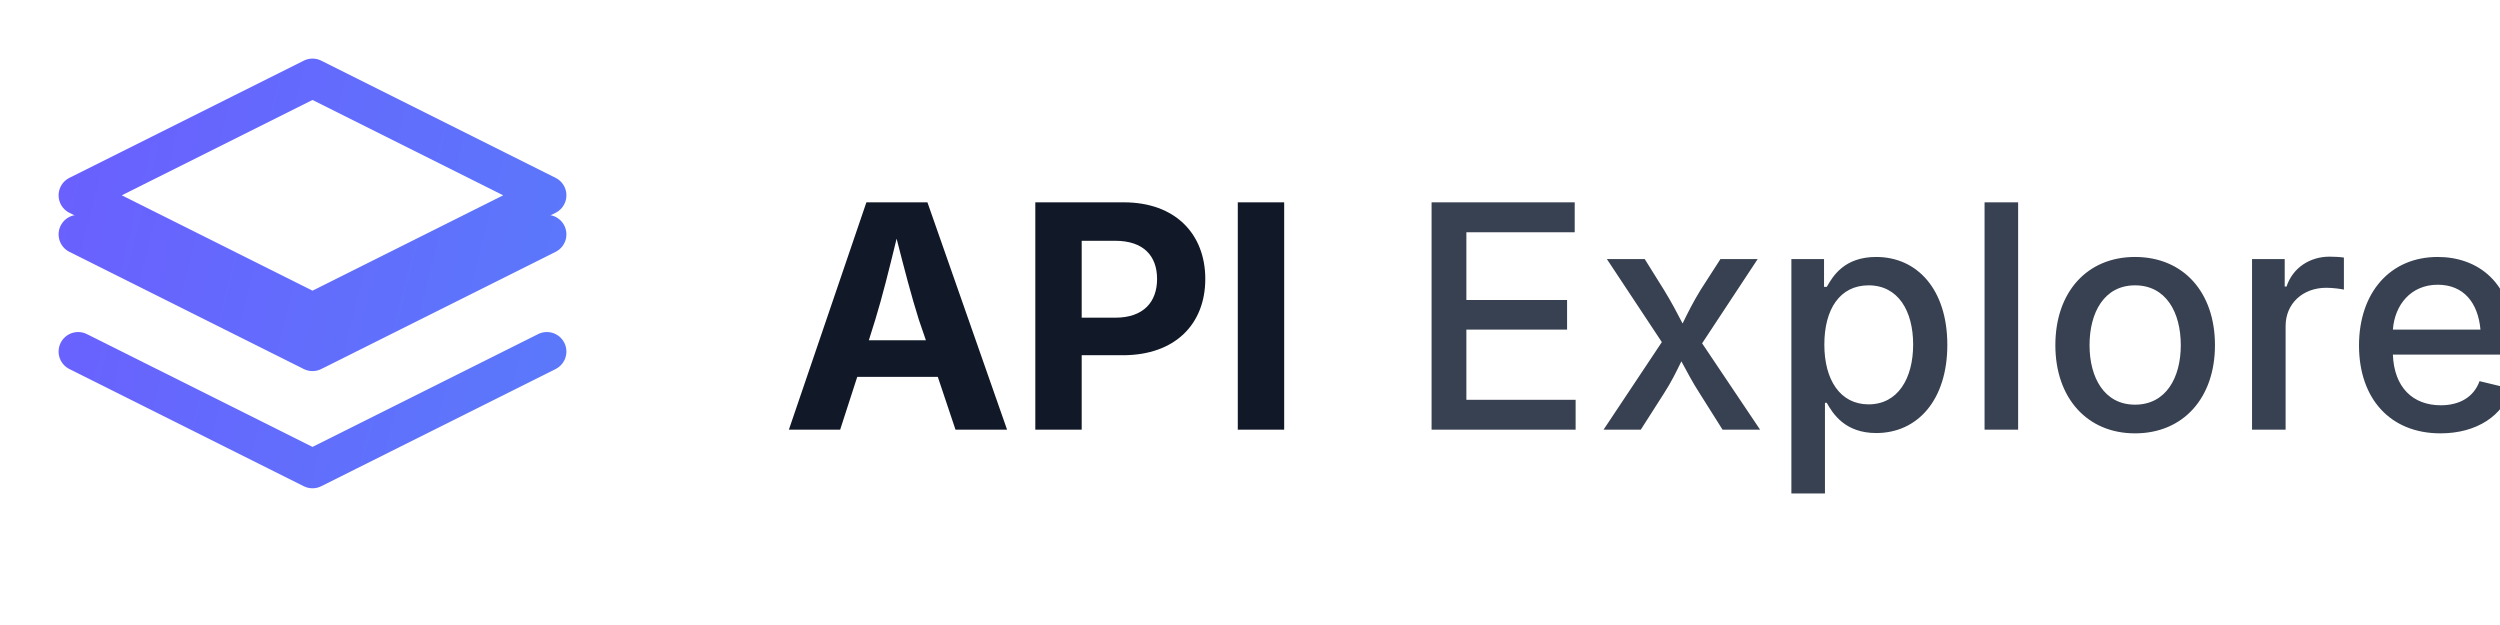
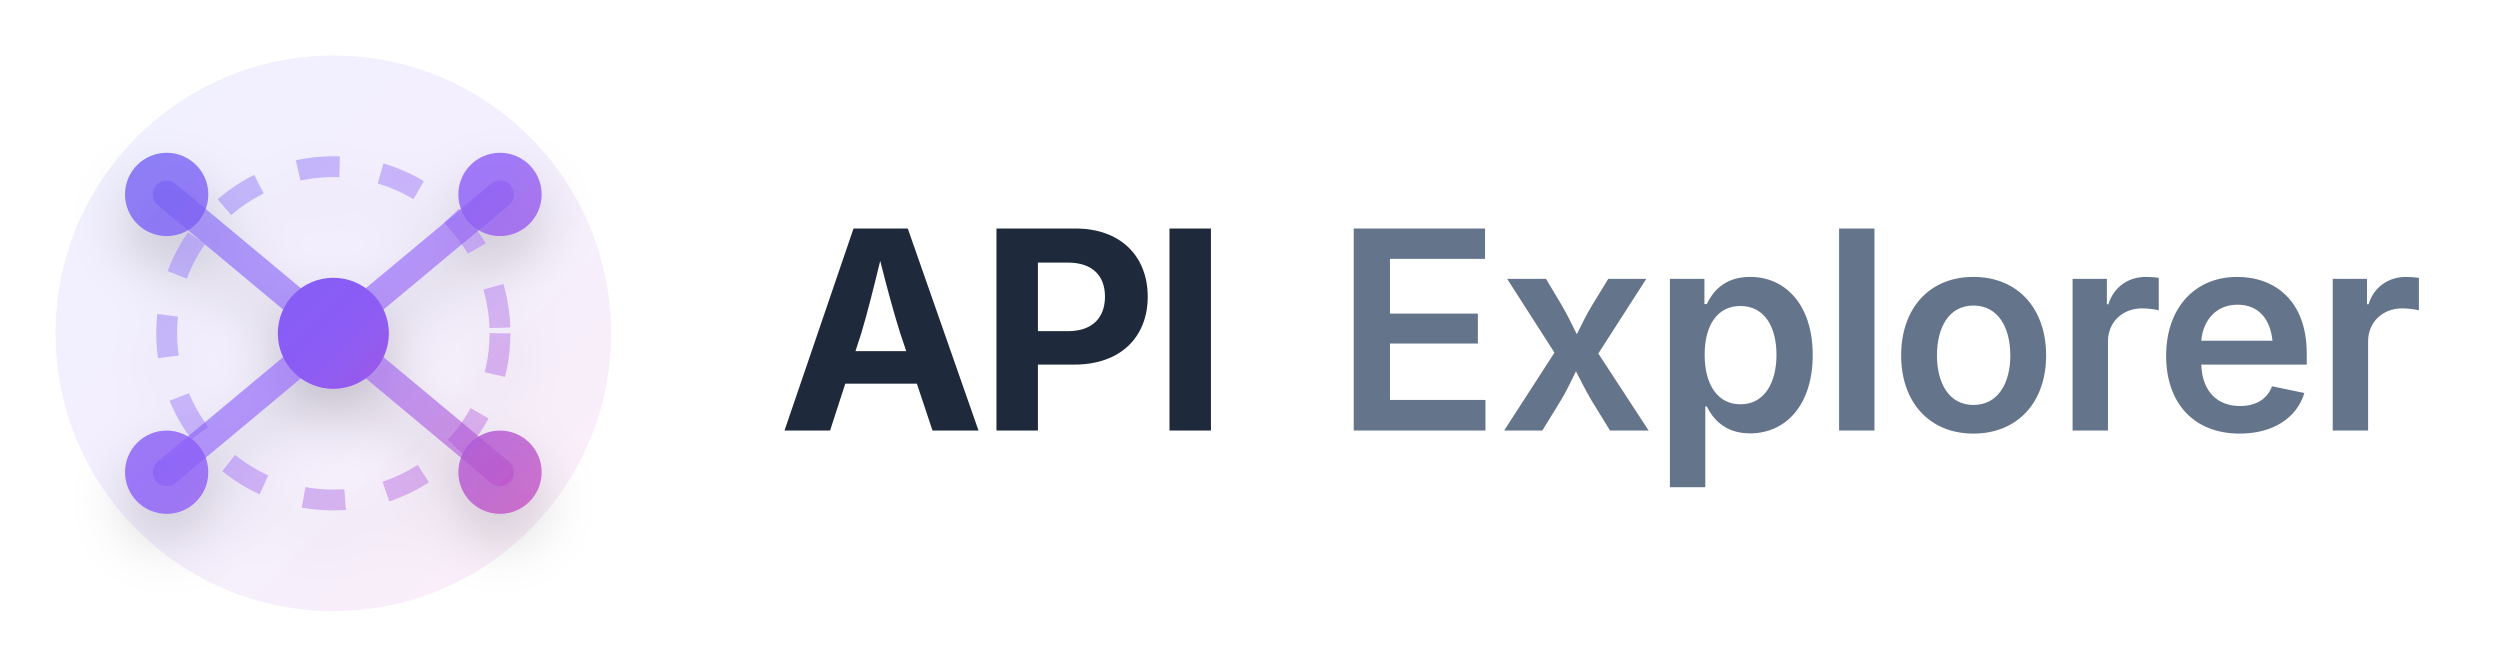
- <svg xmlns="http://www.w3.org/2000/svg" viewBox="0 0 128 32" fill="none">
+ <svg xmlns="http://www.w3.org/2000/svg" viewBox="0 0 180 48" fill="none">
  <defs>
-     <linearGradient id="g" x1="0" y1="0" x2="128" y2="32" gradientUnits="userSpaceOnUse">
-       <stop stop-color="#6D5BFF" />
-       <stop offset="1" stop-color="#22D3EE" />
+     <linearGradient id="logoGradient" x1="0" y1="0" x2="48" y2="48" gradientUnits="userSpaceOnUse">
+       <stop offset="0%" stop-color="#6366F1" />
+       <stop offset="50%" stop-color="#8B5CF6" />
+       <stop offset="100%" stop-color="#EC4899" />
    </linearGradient>
+     <filter id="shadow" x="-50%" y="-50%" width="200%" height="200%">
+       <feGaussianBlur in="SourceAlpha" stdDeviation="2" />
+       <feOffset dx="0" dy="2" result="offsetblur" />
+       <feComponentTransfer>
+         <feFuncA type="linear" slope="0.2" />
+       </feComponentTransfer>
+       <feMerge>
+         <feMergeNode />
+         <feMergeNode in="SourceGraphic" />
+       </feMerge>
+     </filter>
  </defs>
-   <g>
-     <path d="M16 4L4 10l12 6 12-6-12-6Zm-12 14l12 6 12-6" stroke="url(#g)" stroke-width="2" stroke-linecap="round" stroke-linejoin="round" />
-     <path d="M4 12l12 6 12-6" stroke="url(#g)" stroke-width="2" stroke-linecap="round" stroke-linejoin="round" />
-     <text x="40" y="22" font-family="Inter, system-ui, -apple-system, Segoe UI, Roboto, Ubuntu, Cantarell, Noto Sans, Helvetica Neue, Arial" font-size="16" font-weight="700" fill="#111827">API</text>
-     <text x="72" y="22" font-family="Inter, system-ui, -apple-system, Segoe UI, Roboto, Ubuntu, Cantarell, Noto Sans, Helvetica Neue, Arial" font-size="16" font-weight="500" fill="#374151">Explorer</text>
+   <circle cx="24" cy="24" r="20" fill="url(#logoGradient)" opacity="0.1" />
+   <g filter="url(#shadow)">
+     <circle cx="24" cy="24" r="4" fill="url(#logoGradient)" />
+     <circle cx="12" cy="14" r="3" fill="url(#logoGradient)" opacity="0.8" />
+     <circle cx="36" cy="14" r="3" fill="url(#logoGradient)" opacity="0.8" />
+     <circle cx="12" cy="34" r="3" fill="url(#logoGradient)" opacity="0.8" />
+     <circle cx="36" cy="34" r="3" fill="url(#logoGradient)" opacity="0.8" />
+     <line x1="24" y1="24" x2="12" y2="14" stroke="url(#logoGradient)" stroke-width="2" stroke-linecap="round" opacity="0.6" />
+     <line x1="24" y1="24" x2="36" y2="14" stroke="url(#logoGradient)" stroke-width="2" stroke-linecap="round" opacity="0.6" />
+     <line x1="24" y1="24" x2="12" y2="34" stroke="url(#logoGradient)" stroke-width="2" stroke-linecap="round" opacity="0.6" />
+     <line x1="24" y1="24" x2="36" y2="34" stroke="url(#logoGradient)" stroke-width="2" stroke-linecap="round" opacity="0.6" />
+     <circle cx="24" cy="24" r="12" stroke="url(#logoGradient)" stroke-width="1.5" fill="none" opacity="0.4" stroke-dasharray="3 3" />
  </g>
+   <text x="56" y="31" font-family="Inter, -apple-system, BlinkMacSystemFont, 'Segoe UI', sans-serif" font-size="20" font-weight="700" letter-spacing="-0.5" fill="#1E293B">API</text>
+   <text x="96" y="31" font-family="Inter, -apple-system, BlinkMacSystemFont, 'Segoe UI', sans-serif" font-size="20" font-weight="600" letter-spacing="-0.3" fill="#64748B">Explorer</text>
</svg>
